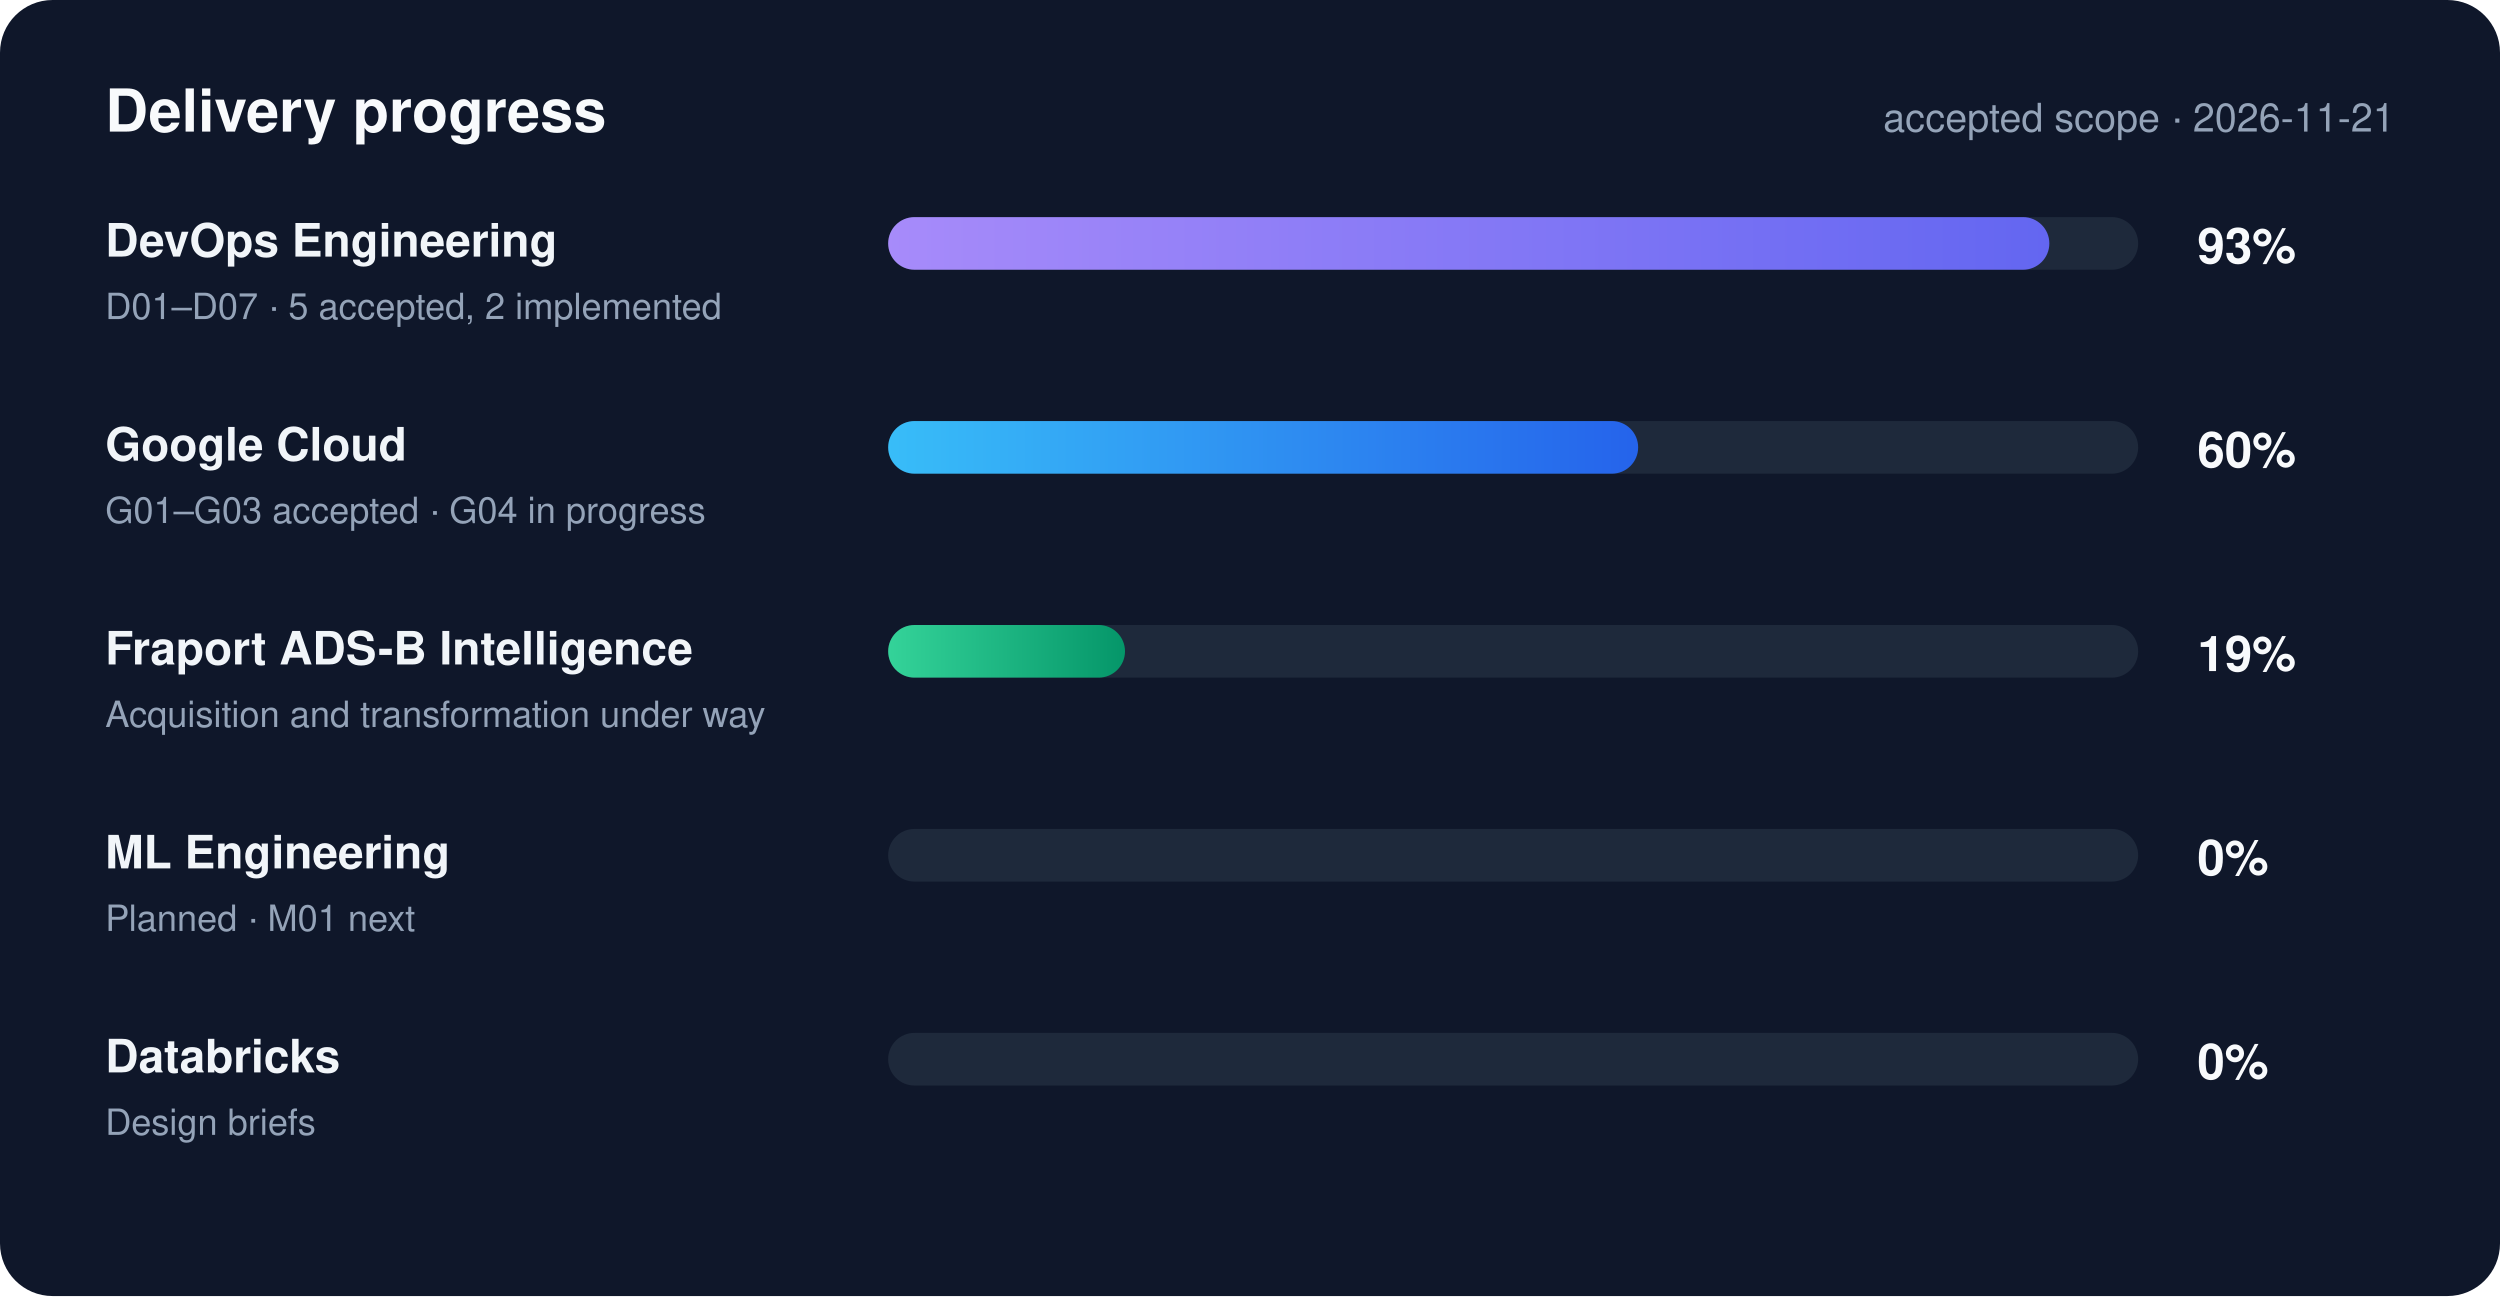
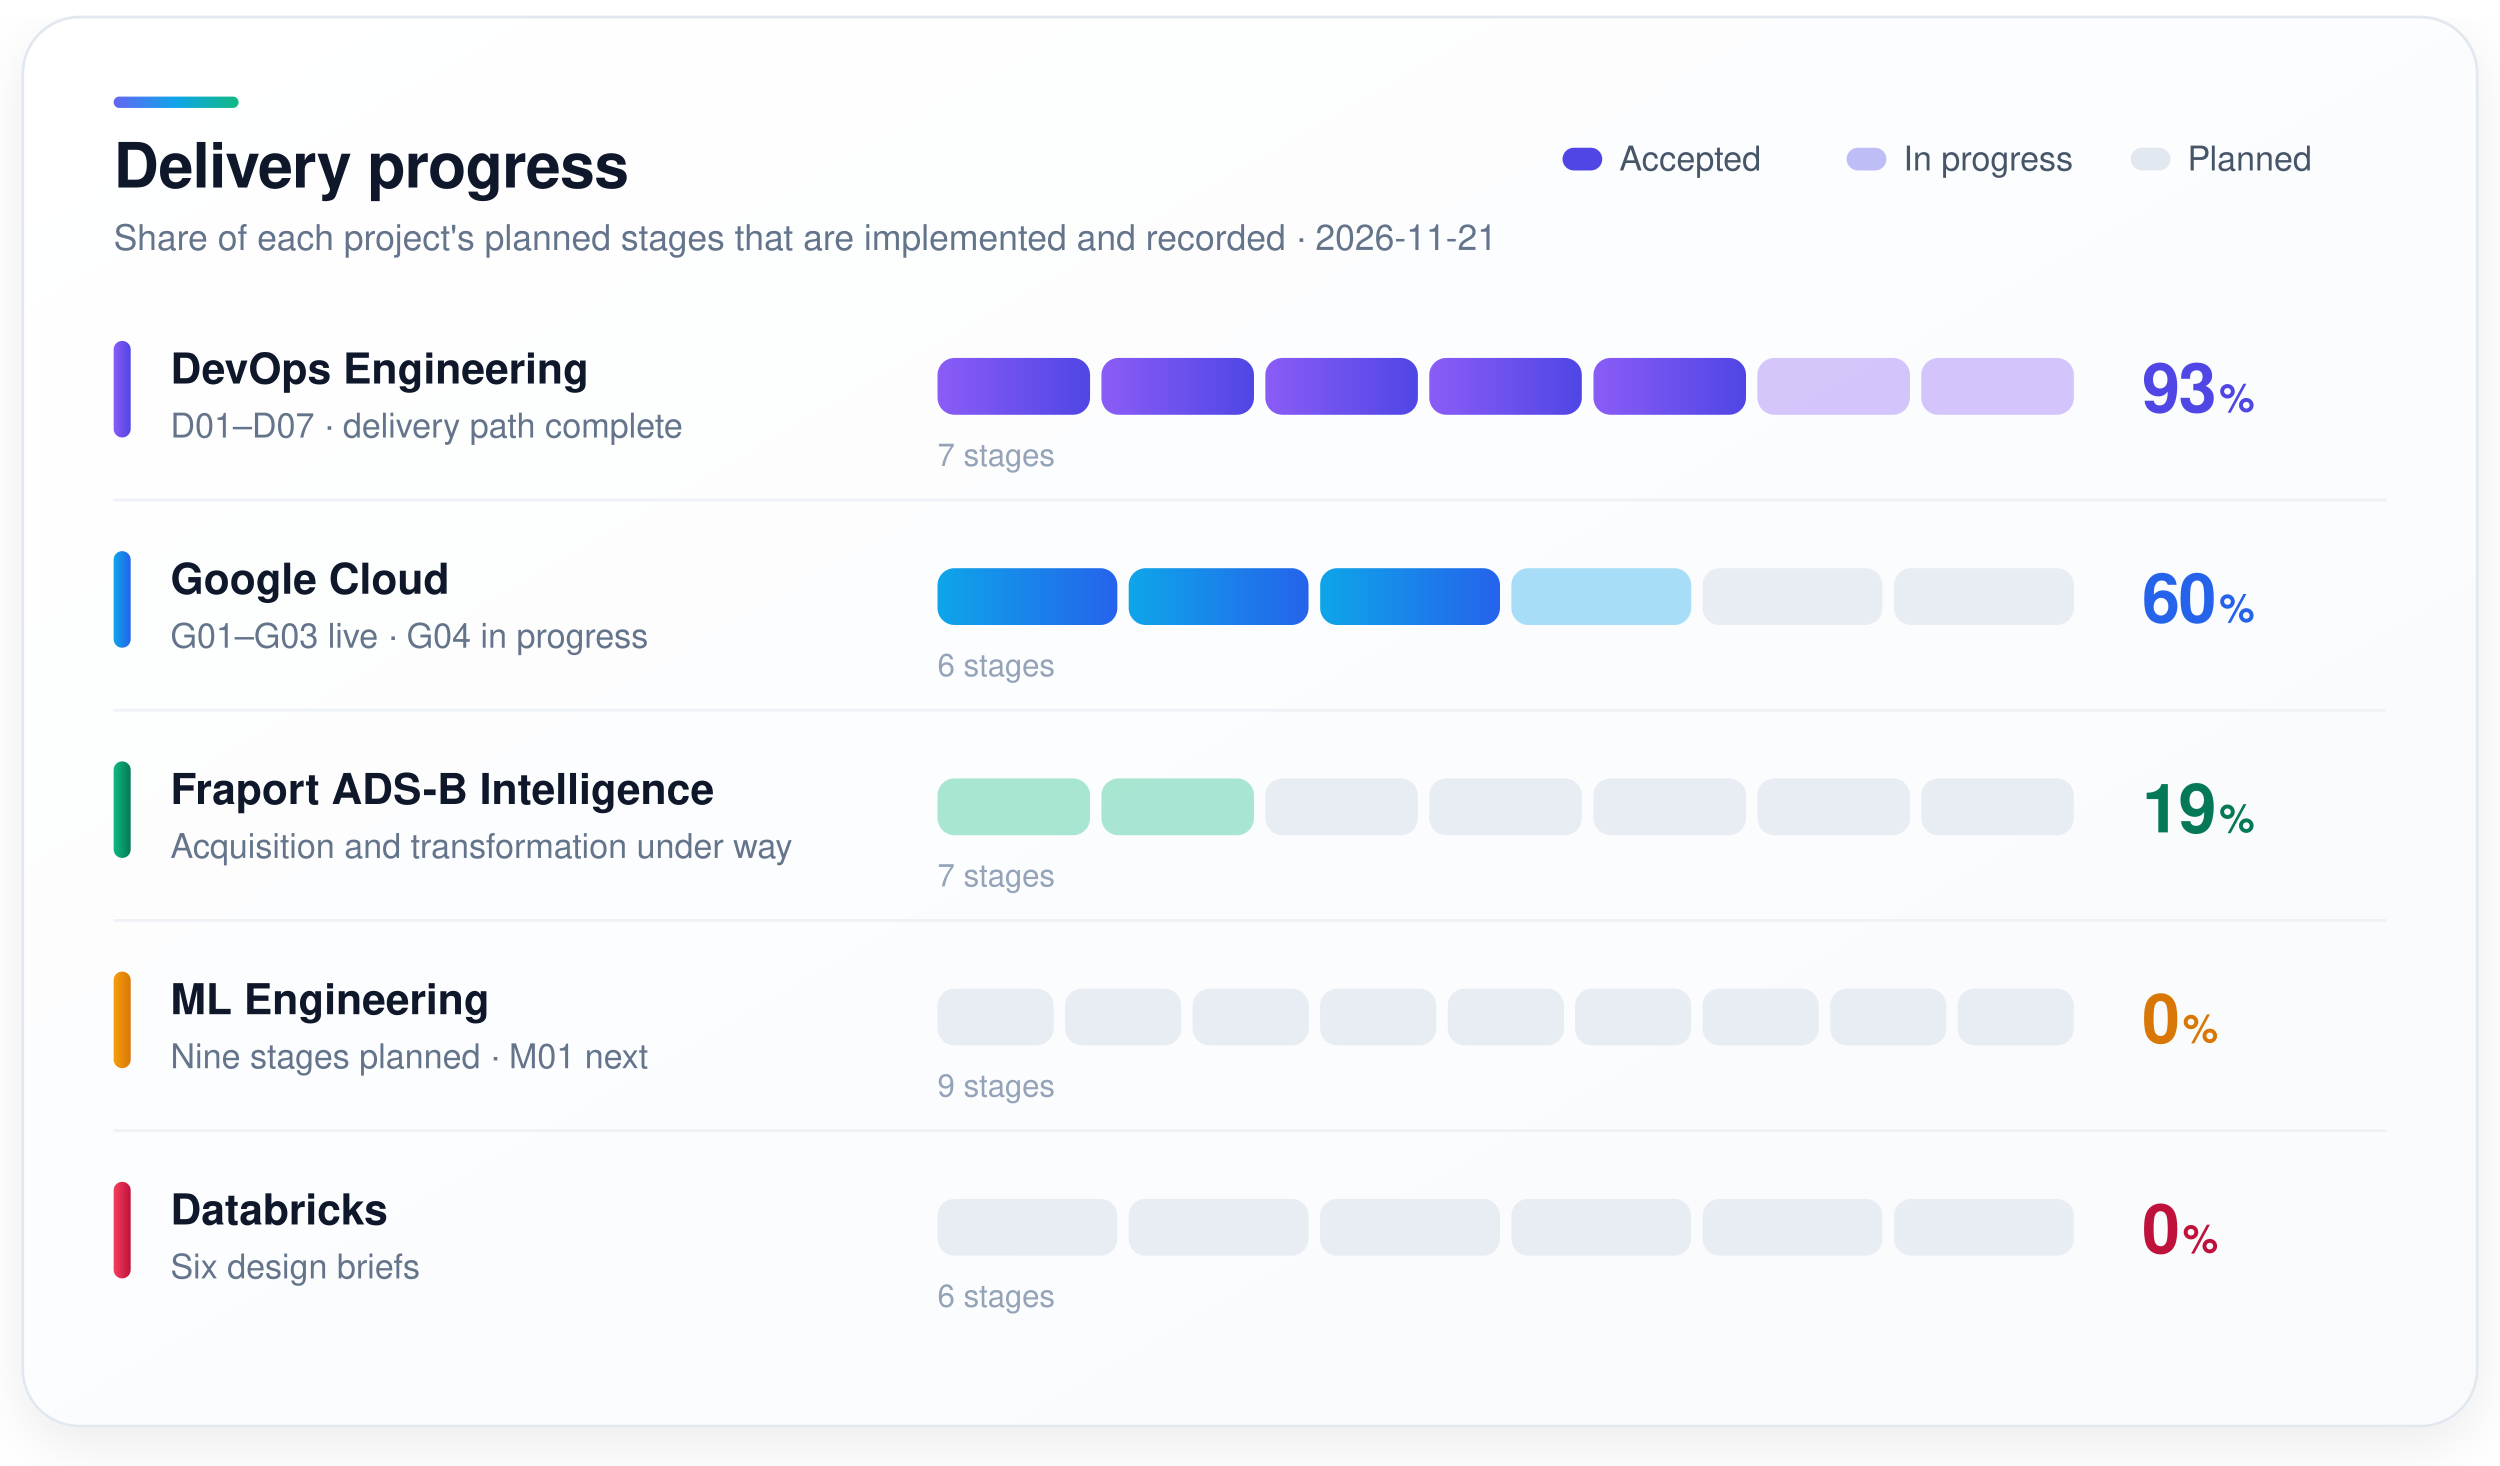
- <svg xmlns="http://www.w3.org/2000/svg" width="760" height="394" viewBox="0 0 760 394" font-family="Segoe UI, Helvetica, Arial, sans-serif">
+ <svg xmlns="http://www.w3.org/2000/svg" width="880" height="516" viewBox="0 0 880 516" font-family="Segoe UI, -apple-system, Helvetica, Arial, sans-serif">
  <defs>
+     <linearGradient id="bg" x1="0" y1="0" x2="1" y2="1">
+       <stop offset="0" stop-color="#ffffff" />
+       <stop offset="1" stop-color="#f8fafc" />
+     </linearGradient>
+     <linearGradient id="hl" x1="0" x2="1">
+       <stop offset="0" stop-color="#6366f1" />
+       <stop offset="0.5" stop-color="#0ea5e9" />
+       <stop offset="1" stop-color="#10b981" />
+     </linearGradient>
+     <filter id="sh" x="-5%" y="-5%" width="110%" height="115%">
+       <feDropShadow dx="0" dy="6" stdDeviation="10" flood-color="#0f172a" flood-opacity="0.08" />
+     </filter>
    <linearGradient id="g0" x1="0" x2="1">
-       <stop offset="0" stop-color="#a78bfa" />
-       <stop offset="1" stop-color="#6366f1" />
+       <stop offset="0" stop-color="#8b5cf6" />
+       <stop offset="1" stop-color="#4f46e5" />
    </linearGradient>
    <linearGradient id="g1" x1="0" x2="1">
-       <stop offset="0" stop-color="#38bdf8" />
+       <stop offset="0" stop-color="#0ea5e9" />
      <stop offset="1" stop-color="#2563eb" />
    </linearGradient>
    <linearGradient id="g2" x1="0" x2="1">
-       <stop offset="0" stop-color="#34d399" />
-       <stop offset="1" stop-color="#059669" />
+       <stop offset="0" stop-color="#10b981" />
+       <stop offset="1" stop-color="#047857" />
    </linearGradient>
    <linearGradient id="g3" x1="0" x2="1">
-       <stop offset="0" stop-color="#fbbf24" />
-       <stop offset="1" stop-color="#f59e0b" />
+       <stop offset="0" stop-color="#f59e0b" />
+       <stop offset="1" stop-color="#d97706" />
    </linearGradient>
    <linearGradient id="g4" x1="0" x2="1">
-       <stop offset="0" stop-color="#fb7185" />
-       <stop offset="1" stop-color="#e11d48" />
+       <stop offset="0" stop-color="#f43f5e" />
+       <stop offset="1" stop-color="#be123c" />
    </linearGradient>
  </defs>
-   <rect width="760" height="394" rx="16" fill="#0f172a" />
-   <text x="32" y="40" fill="#f8fafc" font-size="18" font-weight="700">Delivery progress</text>
-   <text x="728" y="40" fill="#94a3b8" font-size="12" text-anchor="end">accepted scope · 2026-11-21</text>
-   <text x="32" y="78" fill="#f1f5f9" font-size="14" font-weight="600">DevOps Engineering</text>
-   <text x="32" y="97" fill="#94a3b8" font-size="11">D01–D07 · 5 accepted, 2 implemented</text>
-   <rect x="270" y="66" width="380" height="16" rx="8" fill="#1e293b" />
-   <rect x="270" y="66" width="353" height="16" rx="8" fill="url(#g0)" />
-   <text x="668" y="80" fill="#f8fafc" font-size="15" font-weight="700">93%</text>
-   <text x="32" y="140" fill="#f1f5f9" font-size="14" font-weight="600">Google Cloud</text>
-   <text x="32" y="159" fill="#94a3b8" font-size="11">G01–G03 accepted · G04 in progress</text>
-   <rect x="270" y="128" width="380" height="16" rx="8" fill="#1e293b" />
-   <rect x="270" y="128" width="228" height="16" rx="8" fill="url(#g1)" />
-   <text x="668" y="142" fill="#f8fafc" font-size="15" font-weight="700">60%</text>
-   <text x="32" y="202" fill="#f1f5f9" font-size="14" font-weight="600">Fraport ADS-B Intelligence</text>
-   <text x="32" y="221" fill="#94a3b8" font-size="11">Acquisition and transformation under way</text>
-   <rect x="270" y="190" width="380" height="16" rx="8" fill="#1e293b" />
-   <rect x="270" y="190" width="72" height="16" rx="8" fill="url(#g2)" />
-   <text x="668" y="204" fill="#f8fafc" font-size="15" font-weight="700">19%</text>
-   <text x="32" y="264" fill="#f1f5f9" font-size="14" font-weight="600">ML Engineering</text>
-   <text x="32" y="283" fill="#94a3b8" font-size="11">Planned · M01 next</text>
-   <rect x="270" y="252" width="380" height="16" rx="8" fill="#1e293b" />
-   <text x="668" y="266" fill="#f8fafc" font-size="15" font-weight="700">0%</text>
-   <text x="32" y="326" fill="#f1f5f9" font-size="14" font-weight="600">Databricks</text>
-   <text x="32" y="345" fill="#94a3b8" font-size="11">Design briefs</text>
-   <rect x="270" y="314" width="380" height="16" rx="8" fill="#1e293b" />
-   <text x="668" y="328" fill="#f8fafc" font-size="15" font-weight="700">0%</text>
+   <rect x="8" y="6" width="864" height="496" rx="20" fill="url(#bg)" stroke="#e2e8f0" filter="url(#sh)" />
+   <rect x="40" y="34" width="44" height="4" rx="2" fill="url(#hl)" />
+   <text x="40" y="66" fill="#0f172a" font-size="22" font-weight="700" letter-spacing="-0.3">Delivery progress</text>
+   <text x="40" y="88" fill="#64748b" font-size="12.5">Share of each project's planned stages that are implemented and recorded · 2026-11-21</text>
+   <rect x="550" y="52" width="14" height="8" rx="4" fill="#4f46e5" fill-opacity="1" />
+   <text x="570" y="60" fill="#475569" font-size="12">Accepted</text>
+   <rect x="650" y="52" width="14" height="8" rx="4" fill="#4f46e5" fill-opacity="0.35" />
+   <text x="670" y="60" fill="#475569" font-size="12">In progress</text>
+   <rect x="750" y="52" width="14" height="8" rx="4" fill="#e2e8f0" fill-opacity="1" />
+   <text x="770" y="60" fill="#475569" font-size="12">Planned</text>
+   <rect x="40" y="120" width="6" height="34" rx="3" fill="url(#g0)" />
+   <text x="60" y="135" fill="#0f172a" font-size="15" font-weight="650">DevOps Engineering</text>
+   <text x="60" y="154" fill="#64748b" font-size="12">D01–D07 · delivery path complete</text>
+   <rect x="330.0" y="126" width="53.7" height="20" rx="6" fill="url(#g0)" />
+   <rect x="387.7" y="126" width="53.7" height="20" rx="6" fill="url(#g0)" />
+   <rect x="445.4" y="126" width="53.7" height="20" rx="6" fill="url(#g0)" />
+   <rect x="503.1" y="126" width="53.7" height="20" rx="6" fill="url(#g0)" />
+   <rect x="560.9" y="126" width="53.7" height="20" rx="6" fill="url(#g0)" />
+   <rect x="618.6" y="126" width="53.7" height="20" rx="6" fill="#8b5cf6" fill-opacity="0.35" />
+   <rect x="676.3" y="126" width="53.7" height="20" rx="6" fill="#8b5cf6" fill-opacity="0.35" />
+   <text x="754" y="145" fill="#4f46e5" font-size="24" font-weight="700" letter-spacing="-0.5">93<tspan font-size="14" font-weight="600" dx="1">%</tspan>
+   </text>
+   <text x="330" y="164" fill="#94a3b8" font-size="11">7 stages</text>
+   <line x1="40" x2="840" y1="176" y2="176" stroke="#eef2f7" />
+   <rect x="40" y="194" width="6" height="34" rx="3" fill="url(#g1)" />
+   <text x="60" y="209" fill="#0f172a" font-size="15" font-weight="650">Google Cloud</text>
+   <text x="60" y="228" fill="#64748b" font-size="12">G01–G03 live · G04 in progress</text>
+   <rect x="330.0" y="200" width="63.3" height="20" rx="6" fill="url(#g1)" />
+   <rect x="397.3" y="200" width="63.3" height="20" rx="6" fill="url(#g1)" />
+   <rect x="464.7" y="200" width="63.3" height="20" rx="6" fill="url(#g1)" />
+   <rect x="532.0" y="200" width="63.3" height="20" rx="6" fill="#0ea5e9" fill-opacity="0.35" />
+   <rect x="599.3" y="200" width="63.3" height="20" rx="6" fill="#e8edf3" />
+   <rect x="666.7" y="200" width="63.3" height="20" rx="6" fill="#e8edf3" />
+   <text x="754" y="219" fill="#2563eb" font-size="24" font-weight="700" letter-spacing="-0.5">60<tspan font-size="14" font-weight="600" dx="1">%</tspan>
+   </text>
+   <text x="330" y="238" fill="#94a3b8" font-size="11">6 stages</text>
+   <line x1="40" x2="840" y1="250" y2="250" stroke="#eef2f7" />
+   <rect x="40" y="268" width="6" height="34" rx="3" fill="url(#g2)" />
+   <text x="60" y="283" fill="#0f172a" font-size="15" font-weight="650">Fraport ADS-B Intelligence</text>
+   <text x="60" y="302" fill="#64748b" font-size="12">Acquisition and transformation under way</text>
+   <rect x="330.0" y="274" width="53.7" height="20" rx="6" fill="#10b981" fill-opacity="0.35" />
+   <rect x="387.7" y="274" width="53.7" height="20" rx="6" fill="#10b981" fill-opacity="0.35" />
+   <rect x="445.4" y="274" width="53.7" height="20" rx="6" fill="#e8edf3" />
+   <rect x="503.1" y="274" width="53.7" height="20" rx="6" fill="#e8edf3" />
+   <rect x="560.9" y="274" width="53.7" height="20" rx="6" fill="#e8edf3" />
+   <rect x="618.6" y="274" width="53.7" height="20" rx="6" fill="#e8edf3" />
+   <rect x="676.3" y="274" width="53.7" height="20" rx="6" fill="#e8edf3" />
+   <text x="754" y="293" fill="#047857" font-size="24" font-weight="700" letter-spacing="-0.5">19<tspan font-size="14" font-weight="600" dx="1">%</tspan>
+   </text>
+   <text x="330" y="312" fill="#94a3b8" font-size="11">7 stages</text>
+   <line x1="40" x2="840" y1="324" y2="324" stroke="#eef2f7" />
+   <rect x="40" y="342" width="6" height="34" rx="3" fill="url(#g3)" />
+   <text x="60" y="357" fill="#0f172a" font-size="15" font-weight="650">ML Engineering</text>
+   <text x="60" y="376" fill="#64748b" font-size="12">Nine stages planned · M01 next</text>
+   <rect x="330.0" y="348" width="40.9" height="20" rx="6" fill="#e8edf3" />
+   <rect x="374.9" y="348" width="40.9" height="20" rx="6" fill="#e8edf3" />
+   <rect x="419.8" y="348" width="40.9" height="20" rx="6" fill="#e8edf3" />
+   <rect x="464.7" y="348" width="40.9" height="20" rx="6" fill="#e8edf3" />
+   <rect x="509.6" y="348" width="40.9" height="20" rx="6" fill="#e8edf3" />
+   <rect x="554.4" y="348" width="40.9" height="20" rx="6" fill="#e8edf3" />
+   <rect x="599.3" y="348" width="40.9" height="20" rx="6" fill="#e8edf3" />
+   <rect x="644.2" y="348" width="40.9" height="20" rx="6" fill="#e8edf3" />
+   <rect x="689.1" y="348" width="40.9" height="20" rx="6" fill="#e8edf3" />
+   <text x="754" y="367" fill="#d97706" font-size="24" font-weight="700" letter-spacing="-0.5">0<tspan font-size="14" font-weight="600" dx="1">%</tspan>
+   </text>
+   <text x="330" y="386" fill="#94a3b8" font-size="11">9 stages</text>
+   <line x1="40" x2="840" y1="398" y2="398" stroke="#eef2f7" />
+   <rect x="40" y="416" width="6" height="34" rx="3" fill="url(#g4)" />
+   <text x="60" y="431" fill="#0f172a" font-size="15" font-weight="650">Databricks</text>
+   <text x="60" y="450" fill="#64748b" font-size="12">Six design briefs</text>
+   <rect x="330.0" y="422" width="63.3" height="20" rx="6" fill="#e8edf3" />
+   <rect x="397.3" y="422" width="63.3" height="20" rx="6" fill="#e8edf3" />
+   <rect x="464.7" y="422" width="63.3" height="20" rx="6" fill="#e8edf3" />
+   <rect x="532.0" y="422" width="63.3" height="20" rx="6" fill="#e8edf3" />
+   <rect x="599.3" y="422" width="63.3" height="20" rx="6" fill="#e8edf3" />
+   <rect x="666.7" y="422" width="63.3" height="20" rx="6" fill="#e8edf3" />
+   <text x="754" y="441" fill="#be123c" font-size="24" font-weight="700" letter-spacing="-0.5">0<tspan font-size="14" font-weight="600" dx="1">%</tspan>
+   </text>
+   <text x="330" y="460" fill="#94a3b8" font-size="11">6 stages</text>
</svg>
